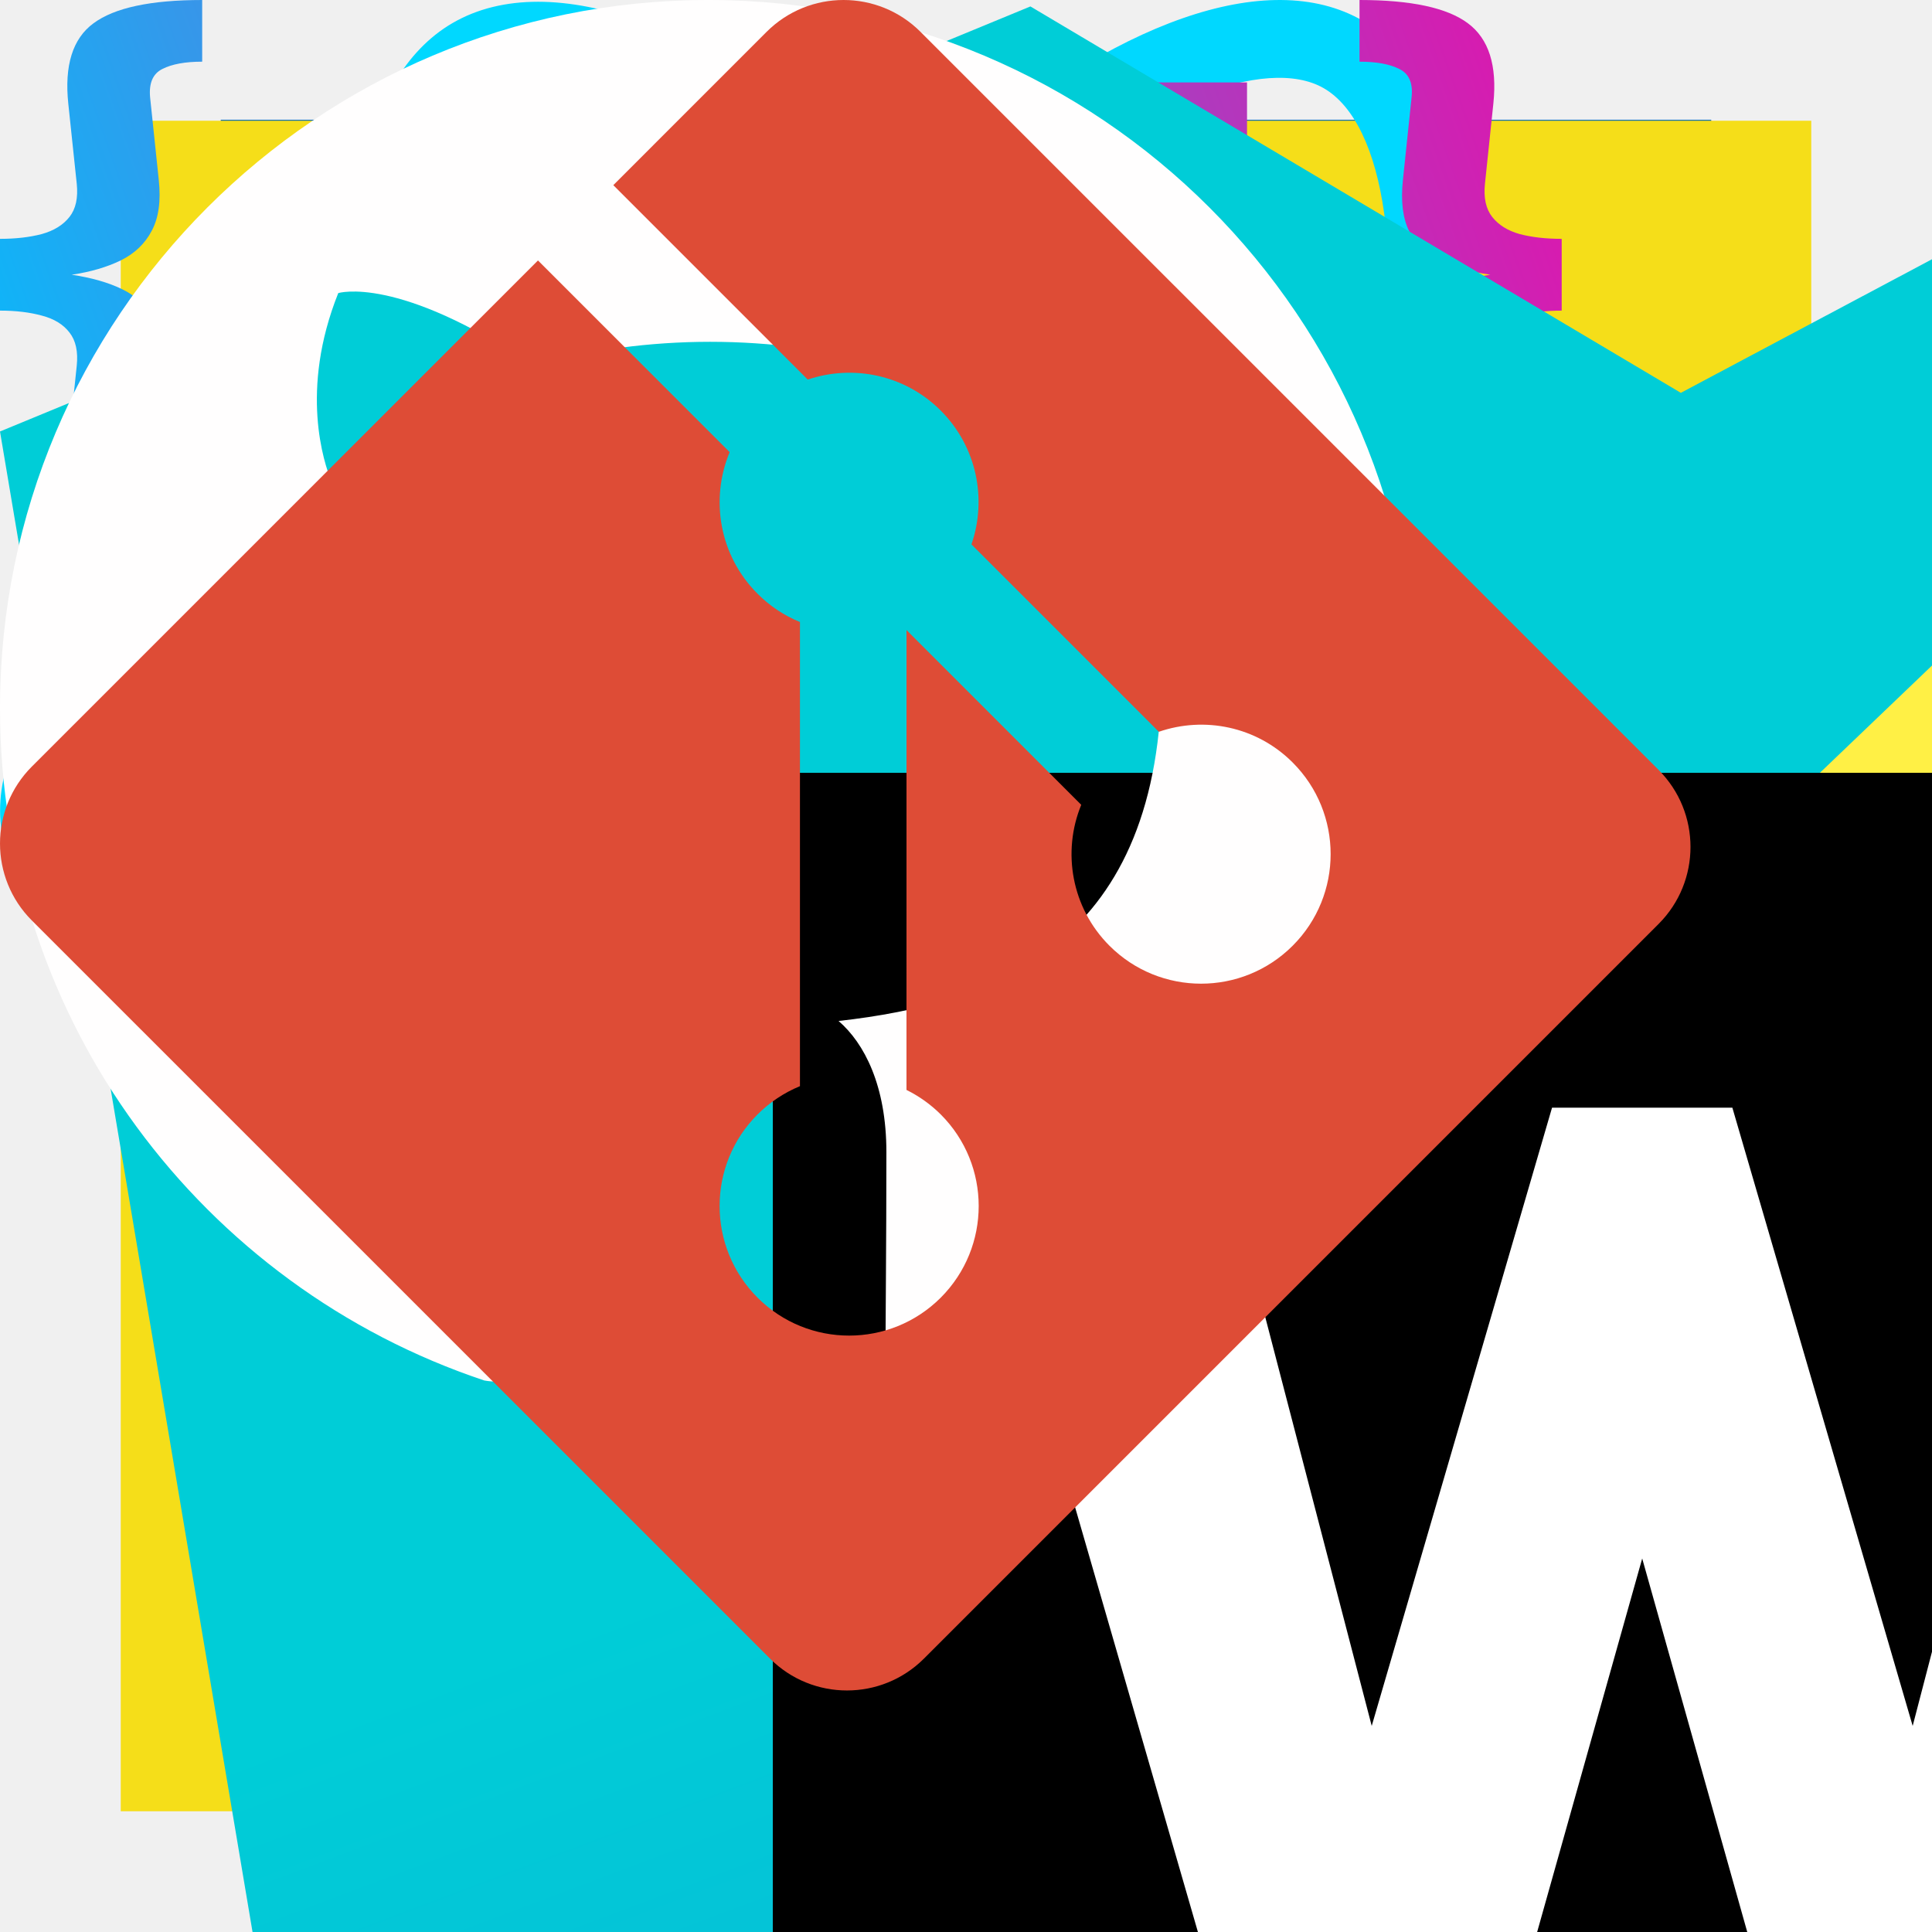
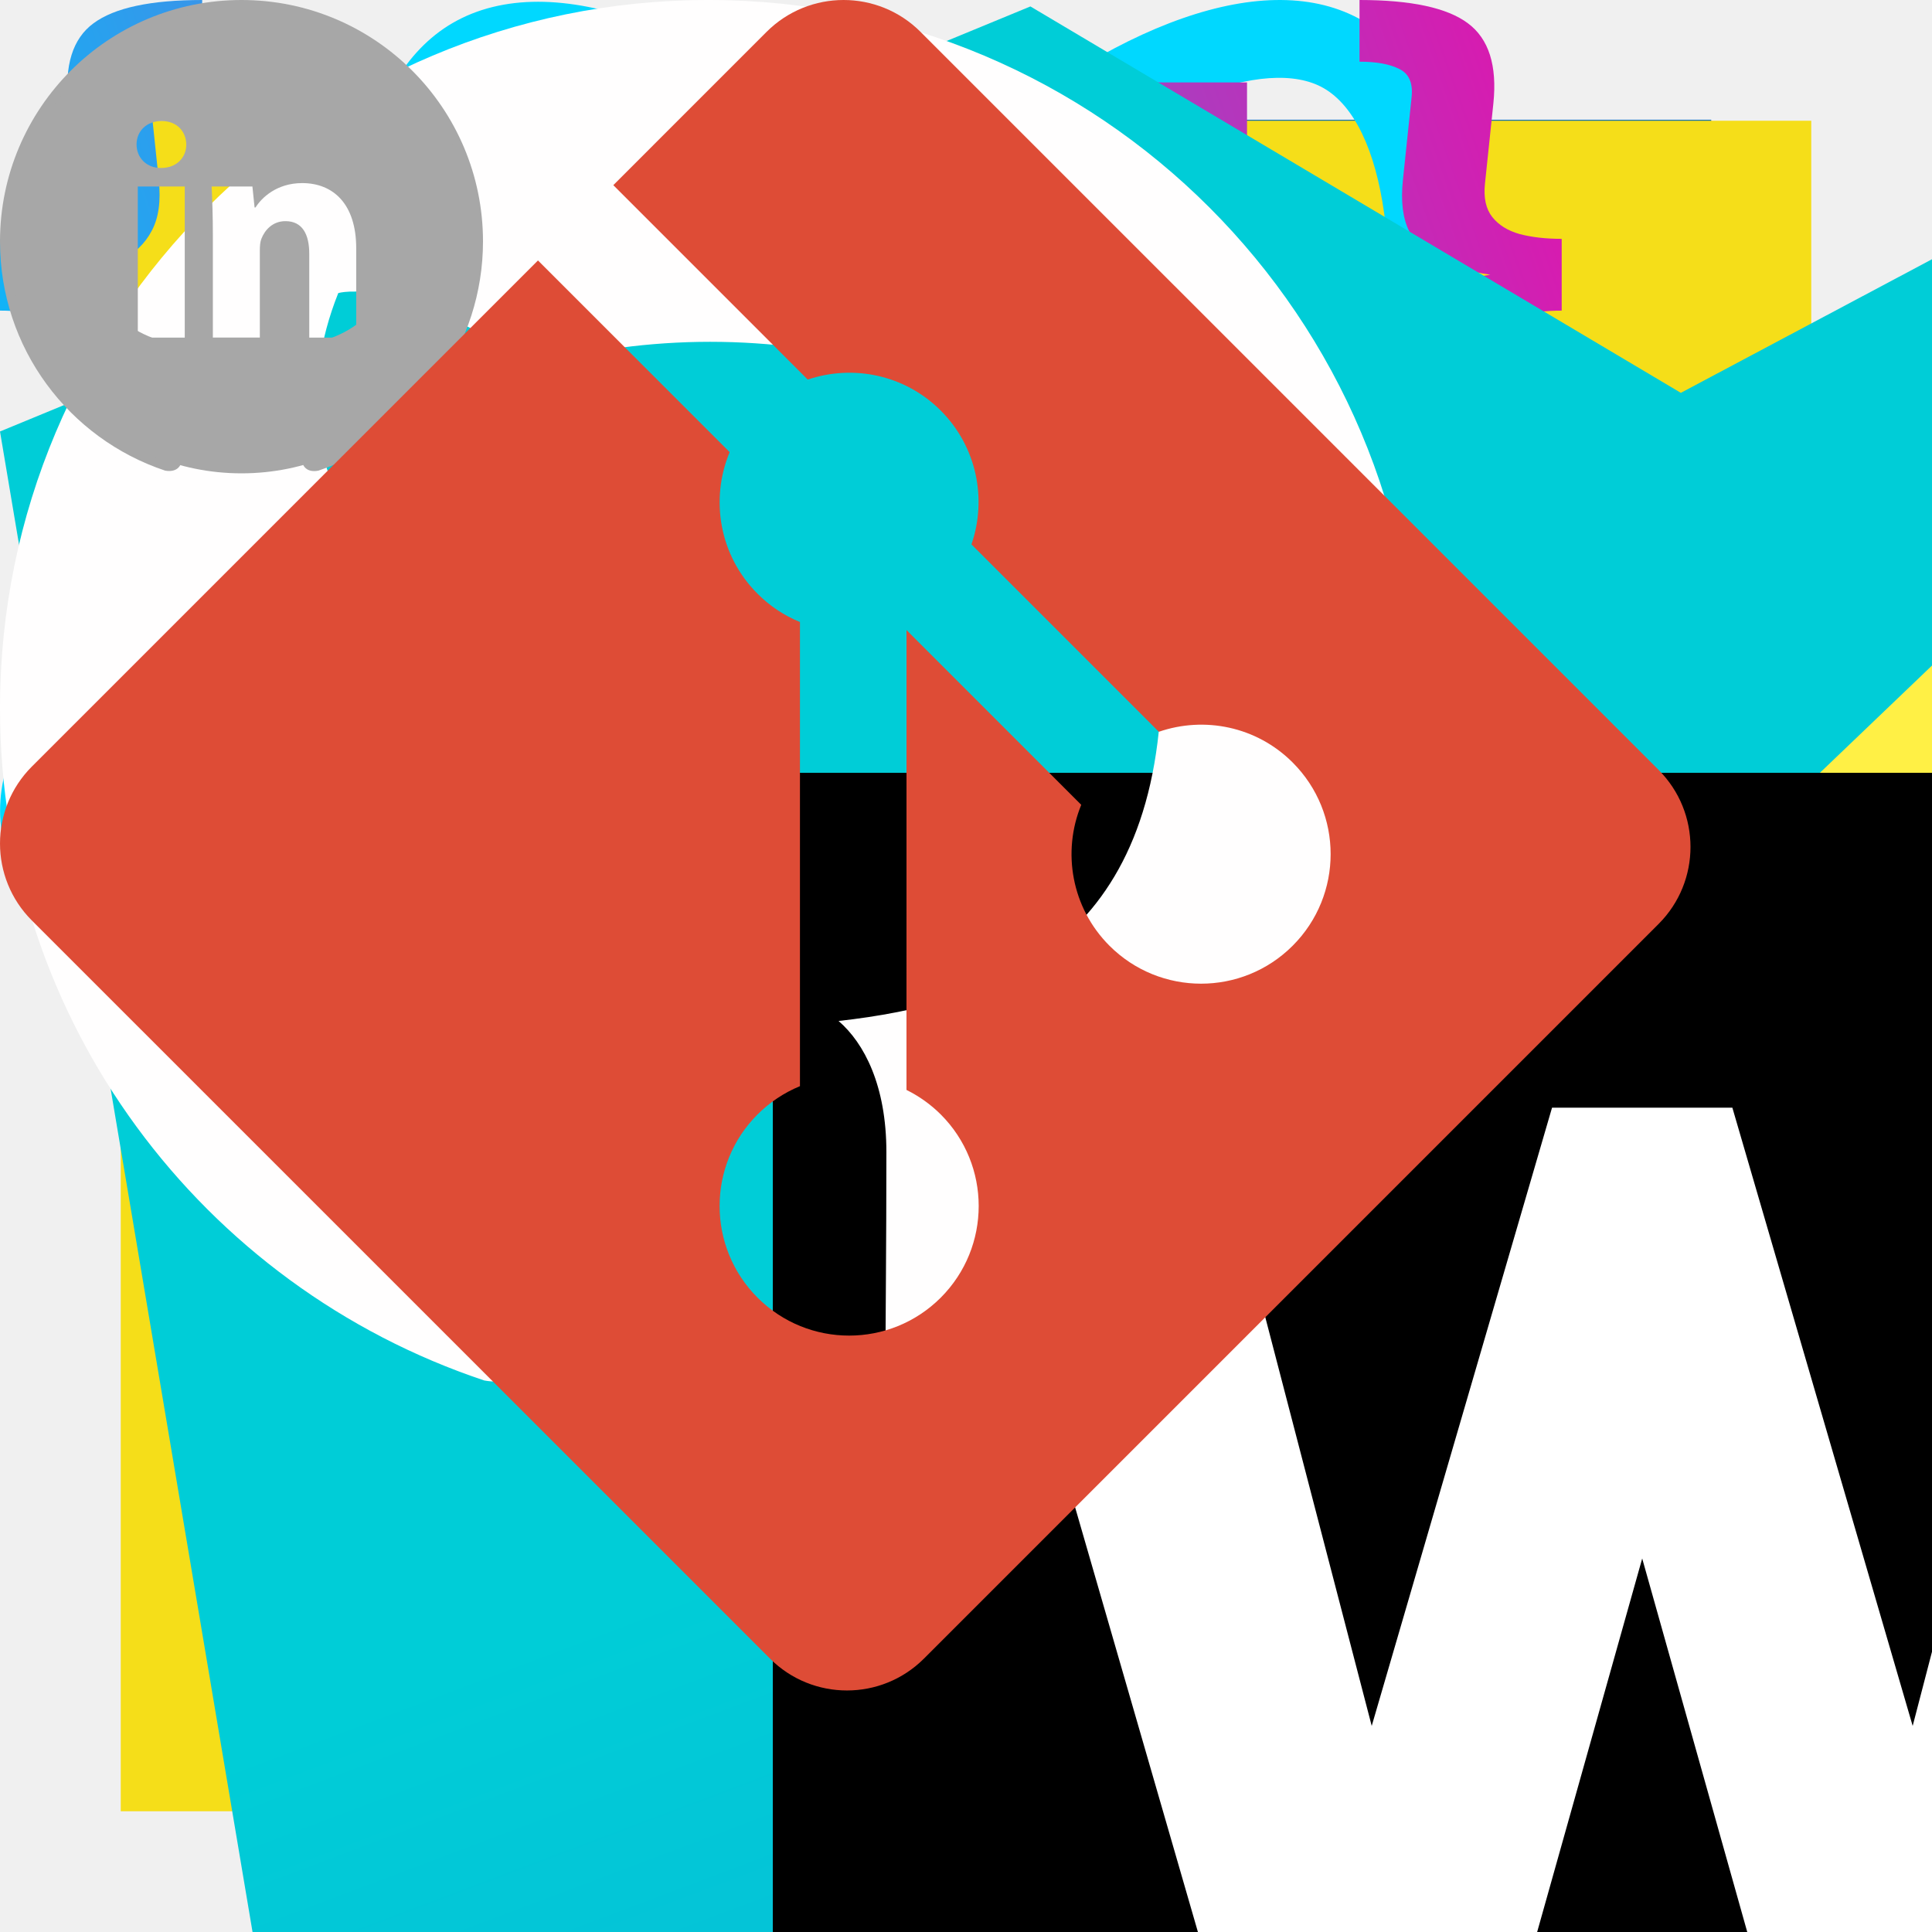
<svg xmlns="http://www.w3.org/2000/svg" width="120" height="120" viewBox="0 0 120 120" fill="none">
  <g id="html">
    <path d="M22.133 102.004L13.706 7.5H106.294L97.856 101.989L59.944 112.5L22.133 102.004Z" fill="#E44F26" />
    <path d="M60 104.468L90.638 95.974L97.845 15.229H60V104.468Z" fill="#F1662A" />
    <path d="M60 50.276H44.663L43.605 38.407H60V26.816H30.938L31.215 29.929L34.061 61.867H60V50.276ZM60 80.377L59.947 80.392L47.04 76.909L46.215 67.665H34.579L36.203 85.86L59.947 92.452L60 92.437V80.377Z" fill="#EBEBEB" />
    <path d="M59.959 50.276V61.867H74.231L72.889 76.901L59.959 80.389V92.449L83.722 85.86L83.895 83.902L86.618 53.389L86.903 50.276H59.959ZM59.959 26.816V38.407H87.956L88.189 35.805L88.718 29.929L88.995 26.816H59.959Z" fill="white" />
  </g>
  <g id="css">
    <path d="M22.133 101.154L13.71 7.438H106.29L97.856 101.139L59.944 111.562L22.133 101.154Z" fill="#1572B6" />
    <path d="M60 103.597L90.638 95.174L97.845 15.102H60V103.597Z" fill="#33A9DC" />
    <path d="M60 49.054H75.338L76.395 37.284H60V25.79H89.062L88.785 28.872L85.939 60.549H60V49.054Z" fill="white" />
    <path d="M60.071 78.904L60.019 78.919L47.111 75.461L46.286 66.294H34.65L36.274 84.341L60.015 90.879L60.071 90.864V78.904Z" fill="#EBEBEB" />
    <path d="M74.351 60.062L72.956 75.453L60.03 78.912V90.871L83.79 84.341L83.966 82.4L85.98 60.062H74.351Z" fill="white" />
    <path d="M60.041 25.79V37.284H32.044L31.811 34.7L31.282 28.872L31.005 25.79H60.041ZM60 49.054V60.549H47.254L47.021 57.964L46.496 52.137L46.219 49.054H60Z" fill="#EBEBEB" />
  </g>
  <g id="js">
    <path d="M7.5 7.5H112.5V112.5H7.5V7.5Z" fill="#F5DE19" />
    <path d="M78.034 89.531C78.928 91.349 80.318 92.876 82.043 93.938C83.768 94.999 85.758 95.552 87.784 95.531C91.871 95.531 94.485 93.487 94.485 90.656C94.485 87.281 91.8 86.074 87.3 84.105L84.832 83.047C77.707 80.014 72.983 76.215 72.983 68.183C72.983 60.784 78.608 55.148 87.431 55.148C90.288 54.941 93.142 55.581 95.637 56.986C98.132 58.391 100.159 60.499 101.464 63.049L93.75 67.98C93.248 66.716 92.373 65.635 91.242 64.879C90.111 64.124 88.776 63.73 87.416 63.75C86.823 63.691 86.224 63.755 85.657 63.94C85.09 64.125 84.567 64.427 84.123 64.824C83.679 65.222 83.323 65.709 83.077 66.252C82.831 66.795 82.701 67.384 82.695 67.98C82.695 70.939 84.529 72.139 88.763 73.98L91.23 75.037C99.615 78.634 104.355 82.297 104.355 90.536C104.355 99.42 97.376 104.287 88.005 104.287C84.354 104.52 80.713 103.691 77.522 101.901C74.332 100.11 71.727 97.434 70.024 94.196L78.034 89.531ZM43.178 90.386C44.726 93.135 46.136 95.46 49.526 95.46C52.766 95.46 54.814 94.192 54.814 89.261V55.71H64.68V89.392C64.68 99.608 58.68 104.257 49.946 104.257C46.859 104.426 43.793 103.657 41.151 102.051C38.51 100.444 36.416 98.076 35.145 95.257L43.178 90.386Z" fill="black" />
  </g>
  <g id="react">
    <g clip-path="url(#clip0_1_418)">
      <path d="M92.906 32.703C91.703 32.289 90.49 31.905 89.269 31.552C89.474 30.711 89.663 29.879 89.831 29.062C92.584 15.648 90.784 4.842 84.636 1.284C78.742 -2.127 69.102 1.429 59.366 9.933C58.406 10.773 57.468 11.637 56.552 12.524C55.939 11.934 55.315 11.355 54.68 10.789C44.477 1.696 34.249 -2.136 28.108 1.432C22.219 4.854 20.475 15.013 22.954 27.725C23.2 28.984 23.479 30.237 23.789 31.482C22.341 31.895 20.944 32.334 19.607 32.802C7.644 36.988 0.005 43.548 0.005 50.353C0.005 57.381 8.206 64.43 20.666 68.704C21.676 69.049 22.695 69.369 23.721 69.663C23.388 71.004 23.092 72.354 22.834 73.711C20.471 86.203 22.316 96.122 28.189 99.522C34.255 103.033 44.437 99.425 54.351 90.727C55.154 90.02 55.941 89.292 56.708 88.546C57.7 89.507 58.719 90.439 59.763 91.343C69.366 99.636 78.85 102.985 84.718 99.576C90.778 96.055 92.748 85.399 90.191 72.436C89.989 71.42 89.763 70.409 89.513 69.405C90.228 69.192 90.93 68.973 91.614 68.746C104.567 64.438 112.995 57.475 112.995 50.353C112.995 43.523 105.109 36.919 92.906 32.703ZM90.096 64.147C89.478 64.352 88.844 64.55 88.198 64.743C86.768 60.2 84.839 55.368 82.477 50.376C84.731 45.504 86.586 40.734 87.976 36.22C89.132 36.556 90.253 36.91 91.335 37.283C101.791 40.896 108.169 46.237 108.169 50.353C108.169 54.737 101.281 60.428 90.096 64.147ZM85.456 73.376C86.587 79.109 86.748 84.291 85.999 88.344C85.326 91.984 83.973 94.411 82.299 95.384C78.739 97.453 71.124 94.764 62.911 87.671C61.94 86.83 60.993 85.963 60.07 85.07C63.254 81.576 66.436 77.513 69.541 73.001C75.004 72.514 80.164 71.719 84.844 70.633C85.069 71.543 85.273 72.457 85.456 73.376ZM38.526 95.026C35.047 96.259 32.276 96.295 30.601 95.325C27.037 93.262 25.555 85.298 27.576 74.615C27.817 73.353 28.092 72.097 28.401 70.85C33.029 71.878 38.152 72.617 43.627 73.062C46.754 77.478 50.028 81.536 53.327 85.089C52.626 85.77 51.908 86.434 51.175 87.079C46.79 90.925 42.397 93.654 38.526 95.026ZM22.228 64.12C16.718 62.23 12.168 59.774 9.049 57.093C6.247 54.685 4.832 52.293 4.832 50.353C4.832 46.223 10.966 40.956 21.196 37.377C22.438 36.942 23.737 36.533 25.086 36.148C26.5 40.764 28.354 45.59 30.593 50.471C28.325 55.423 26.444 60.327 25.016 64.997C24.08 64.728 23.15 64.435 22.228 64.12ZM27.691 26.795C25.568 15.903 26.978 7.687 30.527 5.625C34.307 3.429 42.665 6.56 51.475 14.412C52.05 14.925 52.615 15.448 53.171 15.982C49.888 19.52 46.644 23.548 43.545 27.937C38.231 28.431 33.145 29.225 28.468 30.289C28.18 29.131 27.921 27.966 27.691 26.795V26.795ZM76.43 38.874C75.326 36.959 74.18 35.068 72.994 33.202C76.599 33.66 80.053 34.267 83.297 35.01C82.323 38.142 81.109 41.417 79.681 44.775C78.636 42.787 77.553 40.819 76.43 38.874ZM56.554 19.444C58.781 21.865 61.01 24.568 63.204 27.5C58.755 27.289 54.298 27.288 49.849 27.498C52.044 24.592 54.293 21.893 56.554 19.444ZM36.551 38.907C35.443 40.837 34.379 42.792 33.361 44.771C31.956 41.425 30.753 38.135 29.771 34.958C32.995 34.234 36.433 33.643 40.015 33.194C38.816 35.07 37.661 36.975 36.551 38.907V38.907ZM40.118 67.857C36.417 67.442 32.927 66.881 29.704 66.177C30.702 62.943 31.931 59.583 33.367 56.165C34.389 58.146 35.457 60.102 36.57 62.033C37.715 64.017 38.901 65.961 40.118 67.857ZM56.688 81.603C54.4 79.126 52.118 76.385 49.889 73.437C52.053 73.522 54.258 73.566 56.5 73.566C58.803 73.566 61.08 73.514 63.321 73.414C61.12 76.414 58.899 79.159 56.688 81.603ZM79.726 55.991C81.237 59.446 82.51 62.788 83.52 65.967C80.244 66.717 76.707 67.321 72.98 67.77C74.175 65.87 75.331 63.946 76.449 62C77.586 60.021 78.678 58.018 79.726 55.991ZM72.268 59.579C70.556 62.563 68.749 65.491 66.847 68.357C63.404 68.602 59.953 68.723 56.5 68.722C52.984 68.722 49.563 68.612 46.27 68.397C44.319 65.538 42.477 62.605 40.747 59.606H40.748C39.026 56.622 37.418 53.574 35.926 50.468C37.414 47.362 39.017 44.312 40.733 41.327L40.733 41.327C42.448 38.341 44.275 35.421 46.211 32.573C49.572 32.318 53.017 32.185 56.5 32.185H56.5C59.998 32.185 63.449 32.319 66.808 32.576C68.724 35.419 70.54 38.329 72.252 41.301C73.974 44.28 75.598 47.315 77.123 50.4C75.614 53.517 73.994 56.578 72.268 59.579ZM82.225 5.481C86.009 7.671 87.48 16.502 85.103 28.084C84.951 28.823 84.781 29.576 84.596 30.339C79.907 29.253 74.817 28.445 69.487 27.943C66.383 23.506 63.166 19.472 59.936 15.979C60.782 15.16 61.649 14.363 62.535 13.587C70.877 6.301 78.673 3.425 82.225 5.481ZM56.5 40.226C62.072 40.226 66.59 44.76 66.59 50.353C66.59 55.946 62.072 60.479 56.5 60.479C50.928 60.479 46.41 55.946 46.41 50.353C46.41 44.76 50.928 40.226 56.5 40.226Z" fill="#00D8FF" />
    </g>
    <defs>
      <clipPath id="clip0_1_418">
        <rect width="113" height="101" fill="white" />
      </clipPath>
    </defs>
  </g>
  <g id="logo">
    <g clip-path="url(#clip0_1_388)">
      <path d="M12.558 0V3.831C11.503 3.831 10.68 3.982 10.088 4.283C9.497 4.574 9.242 5.16 9.323 6.042L9.862 11.178C10.001 12.479 9.856 13.529 9.427 14.33C9.01 15.131 8.366 15.746 7.497 16.176C6.638 16.594 5.624 16.89 4.453 17.064C5.693 17.25 6.743 17.551 7.601 17.969C8.459 18.387 9.085 18.991 9.479 19.78C9.874 20.57 10.001 21.626 9.862 22.949L9.323 28.086C9.242 28.968 9.497 29.554 10.088 29.844C10.68 30.146 11.503 30.297 12.558 30.297V34.128C9.358 34.128 7.108 33.64 5.809 32.665C4.522 31.702 4 30.047 4.244 27.703L4.766 22.723C4.859 21.841 4.708 21.15 4.314 20.651C3.931 20.152 3.363 19.803 2.609 19.606C1.855 19.397 0.986 19.293 0 19.293V14.835C0.974 14.835 1.838 14.736 2.592 14.539C3.345 14.33 3.919 13.976 4.314 13.477C4.708 12.978 4.859 12.287 4.766 11.405L4.244 6.46C3.989 4.069 4.511 2.397 5.809 1.445C7.108 0.482 9.358 0 12.558 0Z" fill="url(#paint0_linear_1_388)" />
      <path d="M27.633 4.51C30.509 4.51 32.677 5.624 34.138 7.853C35.611 10.07 36.347 13.164 36.347 17.134C36.347 21.115 35.611 24.232 34.138 26.484C32.677 28.724 30.509 29.844 27.633 29.844C24.734 29.844 22.554 28.724 21.093 26.484C19.644 24.232 18.919 21.115 18.919 17.134C18.919 13.164 19.644 10.07 21.093 7.853C22.554 5.624 24.734 4.51 27.633 4.51ZM27.633 8.497C26.404 8.497 25.505 9.159 24.937 10.482C24.369 11.794 24.085 14.011 24.085 17.134C24.085 18.155 24.102 19.066 24.137 19.867C24.172 20.657 24.224 21.359 24.294 21.974L30.172 9.664C29.894 9.223 29.546 8.921 29.129 8.758C28.723 8.584 28.224 8.497 27.633 8.497ZM31.146 17.134C31.146 15.799 31.117 14.673 31.059 13.755L25.511 25.23C25.766 25.474 26.068 25.642 26.415 25.735C26.775 25.828 27.181 25.874 27.633 25.874C28.456 25.874 29.123 25.596 29.633 25.039C30.155 24.482 30.538 23.564 30.781 22.288C31.025 20.999 31.146 19.281 31.146 17.134Z" fill="url(#paint1_linear_1_388)" />
      <path d="M48.5 4.51C51.376 4.51 53.544 5.624 55.005 7.853C56.478 10.07 57.214 13.164 57.214 17.134C57.214 21.115 56.478 24.232 55.005 26.484C53.544 28.724 51.376 29.844 48.5 29.844C45.601 29.844 43.421 28.724 41.96 26.484C40.511 24.232 39.786 21.115 39.786 17.134C39.786 13.164 40.511 10.07 41.96 7.853C43.421 5.624 45.601 4.51 48.5 4.51ZM48.5 8.497C47.271 8.497 46.372 9.159 45.804 10.482C45.236 11.794 44.952 14.011 44.952 17.134C44.952 18.155 44.969 19.066 45.004 19.867C45.039 20.657 45.091 21.359 45.16 21.974L51.039 9.664C50.761 9.223 50.413 8.921 49.996 8.758C49.59 8.584 49.091 8.497 48.5 8.497ZM52.014 17.134C52.014 15.799 51.985 14.673 51.927 13.755L46.378 25.23C46.633 25.474 46.935 25.642 47.282 25.735C47.642 25.828 48.048 25.874 48.5 25.874C49.323 25.874 49.99 25.596 50.5 25.039C51.022 24.482 51.405 23.564 51.648 22.288C51.892 20.999 52.014 19.281 52.014 17.134Z" fill="url(#paint2_linear_1_388)" />
      <path d="M68.115 29.809L62.897 28.19L71.889 9.263H61.296V5.119H77.455V8.845L68.115 29.809Z" fill="url(#paint3_linear_1_388)" />
      <path d="M84.442 0C87.642 0 89.886 0.482 91.173 1.445C92.472 2.409 92.999 4.069 92.756 6.425L92.234 11.405C92.141 12.287 92.292 12.978 92.686 13.477C93.081 13.976 93.649 14.33 94.391 14.539C95.145 14.736 96.014 14.835 97 14.835V19.293C96.026 19.293 95.162 19.397 94.408 19.606C93.655 19.803 93.081 20.152 92.686 20.651C92.292 21.15 92.141 21.841 92.234 22.723L92.756 27.668C93.023 30.047 92.501 31.719 91.191 32.682C89.892 33.646 87.642 34.128 84.442 34.128V30.297C85.509 30.297 86.338 30.146 86.929 29.844C87.521 29.554 87.77 28.968 87.677 28.086L87.138 22.949C86.999 21.637 87.138 20.587 87.555 19.798C87.984 18.997 88.634 18.387 89.504 17.969C90.373 17.54 91.394 17.238 92.565 17.064C91.324 16.878 90.269 16.576 89.399 16.158C88.541 15.741 87.915 15.137 87.521 14.348C87.126 13.547 86.999 12.49 87.138 11.178L87.677 6.042C87.77 5.16 87.515 4.574 86.912 4.283C86.32 3.982 85.497 3.831 84.442 3.831V0Z" fill="url(#paint4_linear_1_388)" />
      <path d="M12.274 42.162C13.242 42.162 14.021 42.402 14.612 42.883C15.204 43.364 15.635 44.043 15.906 44.92C16.184 45.798 16.324 46.839 16.324 48.044C16.324 49.186 16.157 50.206 15.823 51.105C15.489 51.996 15.005 52.7 14.372 53.215C13.739 53.724 12.97 53.978 12.066 53.978C10.987 53.978 10.111 53.591 9.436 52.818V57.906L6.138 58.251V42.528H9.06L9.206 43.771C9.659 43.193 10.152 42.782 10.688 42.538C11.224 42.288 11.753 42.162 12.274 42.162ZM11.252 44.596C10.869 44.596 10.532 44.711 10.239 44.941C9.947 45.171 9.679 45.484 9.436 45.881V50.562C9.665 50.903 9.905 51.154 10.156 51.314C10.413 51.474 10.716 51.554 11.064 51.554C11.648 51.554 12.104 51.289 12.431 50.76C12.758 50.224 12.921 49.333 12.921 48.086C12.921 47.166 12.855 46.456 12.723 45.955C12.591 45.446 12.4 45.094 12.149 44.899C11.899 44.697 11.6 44.596 11.252 44.596Z" fill="url(#paint5_linear_1_388)" />
      <path d="M27.988 50.426C27.988 50.844 28.044 51.147 28.155 51.335C28.273 51.523 28.461 51.666 28.719 51.763L28.04 53.936C27.386 53.873 26.833 53.731 26.381 53.508C25.936 53.278 25.584 52.933 25.327 52.474C24.903 52.982 24.36 53.361 23.699 53.612C23.038 53.856 22.363 53.978 21.674 53.978C20.533 53.978 19.622 53.654 18.94 53.006C18.265 52.352 17.928 51.512 17.928 50.489C17.928 49.284 18.398 48.354 19.337 47.699C20.283 47.044 21.612 46.717 23.323 46.717H24.816V46.299C24.816 45.164 24.085 44.596 22.624 44.596C22.269 44.596 21.814 44.649 21.257 44.753C20.7 44.85 20.144 44.993 19.587 45.181L18.825 42.987C19.542 42.716 20.286 42.51 21.059 42.371C21.838 42.232 22.534 42.162 23.146 42.162C24.795 42.162 26.012 42.5 26.798 43.175C27.592 43.844 27.988 44.812 27.988 46.08V50.426ZM22.812 51.617C23.167 51.617 23.539 51.512 23.929 51.303C24.318 51.088 24.614 50.785 24.816 50.395V48.598H24.002C23.083 48.598 22.408 48.74 21.977 49.026C21.546 49.304 21.33 49.715 21.33 50.259C21.33 50.684 21.459 51.018 21.716 51.262C21.98 51.498 22.346 51.617 22.812 51.617Z" fill="url(#paint6_linear_1_388)" />
      <path d="M41.635 42.528L37.941 53.623H34.059L30.323 42.528H33.881L36.042 51.094L38.296 42.528H41.635Z" fill="url(#paint7_linear_1_388)" />
      <path d="M53.029 50.426C53.029 50.844 53.084 51.147 53.196 51.335C53.314 51.523 53.502 51.666 53.759 51.763L53.081 53.936C52.427 53.873 51.874 53.731 51.421 53.508C50.976 53.278 50.625 52.933 50.367 52.474C49.943 52.982 49.4 53.361 48.739 53.612C48.078 53.856 47.404 53.978 46.715 53.978C45.574 53.978 44.662 53.654 43.98 53.006C43.306 52.352 42.968 51.512 42.968 50.489C42.968 49.284 43.438 48.354 44.377 47.699C45.323 47.044 46.652 46.717 48.364 46.717H49.856V46.299C49.856 45.164 49.125 44.596 47.664 44.596C47.31 44.596 46.854 44.649 46.297 44.753C45.741 44.85 45.184 44.993 44.627 45.181L43.866 42.987C44.582 42.716 45.327 42.51 46.099 42.371C46.878 42.232 47.574 42.162 48.186 42.162C49.835 42.162 51.053 42.5 51.839 43.175C52.632 43.844 53.029 44.812 53.029 46.08V50.426ZM47.852 51.617C48.207 51.617 48.579 51.512 48.969 51.303C49.358 51.088 49.654 50.785 49.856 50.395V48.598H49.042C48.123 48.598 47.449 48.74 47.017 49.026C46.586 49.304 46.37 49.715 46.37 50.259C46.37 50.684 46.499 51.018 46.756 51.262C47.021 51.498 47.386 51.617 47.852 51.617Z" fill="url(#paint8_linear_1_388)" />
      <path d="M56.219 53.623V42.528H59.099L59.329 43.813C59.823 43.256 60.345 42.841 60.894 42.57C61.444 42.298 62.07 42.162 62.773 42.162C63.719 42.162 64.463 42.451 65.006 43.029C65.549 43.607 65.82 44.422 65.82 45.474V53.623H62.522V46.425C62.522 45.742 62.446 45.269 62.293 45.004C62.147 44.732 61.868 44.596 61.458 44.596C61.11 44.596 60.776 44.708 60.456 44.931C60.143 45.154 59.83 45.463 59.517 45.86V53.623H56.219Z" fill="url(#paint9_linear_1_388)" />
      <path d="M76.931 42.162C77.717 42.162 78.299 42.42 78.674 42.935C79.057 43.444 79.248 44.269 79.248 45.411V53.623H76.42V45.787C76.42 45.397 76.382 45.122 76.305 44.962C76.236 44.802 76.089 44.722 75.867 44.722C75.693 44.722 75.512 44.774 75.324 44.878C75.143 44.976 74.942 45.164 74.719 45.443V53.623H72.402V45.787C72.402 45.397 72.364 45.122 72.287 44.962C72.218 44.802 72.072 44.722 71.849 44.722C71.675 44.722 71.494 44.774 71.306 44.878C71.125 44.976 70.924 45.164 70.701 45.443V53.623H67.831V42.528H70.252L70.471 43.604C70.819 43.13 71.171 42.772 71.525 42.528C71.88 42.284 72.301 42.162 72.788 42.162C73.206 42.162 73.56 42.27 73.853 42.486C74.152 42.695 74.364 43.026 74.489 43.478C74.823 43.088 75.192 42.772 75.596 42.528C75.999 42.284 76.444 42.162 76.931 42.162Z" fill="url(#paint10_linear_1_388)" />
      <path d="M91.1 40.752L91.873 43.175C91.483 43.328 91.027 43.44 90.506 43.51C89.984 43.579 89.375 43.614 88.679 43.614C89.375 43.913 89.904 44.286 90.266 44.732C90.634 45.171 90.819 45.749 90.819 46.466C90.819 47.183 90.627 47.824 90.245 48.388C89.862 48.946 89.32 49.384 88.617 49.705C87.914 50.025 87.083 50.185 86.123 50.185C85.663 50.185 85.235 50.144 84.839 50.06C84.721 50.123 84.63 50.213 84.568 50.332C84.505 50.45 84.474 50.572 84.474 50.697C84.474 50.871 84.543 51.028 84.682 51.167C84.829 51.307 85.166 51.376 85.695 51.376H87.51C88.373 51.376 89.118 51.516 89.744 51.794C90.377 52.073 90.867 52.452 91.215 52.933C91.563 53.413 91.737 53.964 91.737 54.584C91.737 55.719 91.24 56.614 90.245 57.269C89.25 57.923 87.771 58.251 85.809 58.251C84.39 58.251 83.291 58.104 82.512 57.812C81.739 57.526 81.2 57.115 80.894 56.579C80.595 56.05 80.445 55.419 80.445 54.688H83.367C83.367 55.008 83.43 55.27 83.555 55.472C83.687 55.681 83.934 55.834 84.296 55.931C84.665 56.029 85.197 56.078 85.893 56.078C86.596 56.078 87.131 56.022 87.5 55.91C87.869 55.799 88.119 55.646 88.251 55.451C88.391 55.263 88.46 55.05 88.46 54.813C88.46 54.486 88.331 54.221 88.074 54.02C87.817 53.818 87.41 53.717 86.853 53.717H85.089C83.893 53.717 83.023 53.497 82.48 53.058C81.938 52.613 81.666 52.094 81.666 51.502C81.666 51.091 81.774 50.701 81.99 50.332C82.212 49.962 82.522 49.653 82.919 49.402C82.209 49.026 81.701 48.583 81.395 48.075C81.089 47.56 80.936 46.943 80.936 46.226C80.936 45.39 81.148 44.673 81.572 44.074C81.997 43.468 82.581 43.001 83.326 42.674C84.077 42.346 84.933 42.183 85.893 42.183C86.721 42.197 87.441 42.141 88.053 42.016C88.665 41.883 89.215 41.706 89.702 41.483C90.189 41.253 90.655 41.009 91.1 40.752ZM85.976 44.324C85.455 44.324 85.041 44.492 84.734 44.826C84.428 45.153 84.275 45.606 84.275 46.184C84.275 46.797 84.432 47.267 84.745 47.594C85.058 47.922 85.469 48.085 85.976 48.085C87.103 48.085 87.667 47.438 87.667 46.142C87.667 44.93 87.103 44.324 85.976 44.324Z" fill="url(#paint11_linear_1_388)" />
    </g>
    <defs>
      <linearGradient id="paint0_linear_1_388" x1="-2.05" y1="36.755" x2="99.972" y2="0.68" gradientUnits="userSpaceOnUse">
        <stop stop-color="#00C0FD" />
        <stop offset="1" stop-color="#E70FAA" />
      </linearGradient>
      <linearGradient id="paint1_linear_1_388" x1="-2.05" y1="36.755" x2="99.972" y2="0.68" gradientUnits="userSpaceOnUse">
        <stop stop-color="#00C0FD" />
        <stop offset="1" stop-color="#E70FAA" />
      </linearGradient>
      <linearGradient id="paint2_linear_1_388" x1="-2.05" y1="36.755" x2="99.972" y2="0.68" gradientUnits="userSpaceOnUse">
        <stop stop-color="#00C0FD" />
        <stop offset="1" stop-color="#E70FAA" />
      </linearGradient>
      <linearGradient id="paint3_linear_1_388" x1="-2.05" y1="36.755" x2="99.972" y2="0.68" gradientUnits="userSpaceOnUse">
        <stop stop-color="#00C0FD" />
        <stop offset="1" stop-color="#E70FAA" />
      </linearGradient>
      <linearGradient id="paint4_linear_1_388" x1="-2.05" y1="36.755" x2="99.972" y2="0.68" gradientUnits="userSpaceOnUse">
        <stop stop-color="#00C0FD" />
        <stop offset="1" stop-color="#E70FAA" />
      </linearGradient>
      <linearGradient id="paint5_linear_1_388" x1="-0.244" y1="59.346" x2="93.638" y2="39.507" gradientUnits="userSpaceOnUse">
        <stop stop-color="#13B0F5" />
        <stop offset="1" stop-color="#CA24B4" />
      </linearGradient>
      <linearGradient id="paint6_linear_1_388" x1="-0.244" y1="59.346" x2="93.638" y2="39.507" gradientUnits="userSpaceOnUse">
        <stop stop-color="#13B0F5" />
        <stop offset="1" stop-color="#CA24B4" />
      </linearGradient>
      <linearGradient id="paint7_linear_1_388" x1="-0.244" y1="59.346" x2="93.638" y2="39.507" gradientUnits="userSpaceOnUse">
        <stop stop-color="#13B0F5" />
        <stop offset="1" stop-color="#CA24B4" />
      </linearGradient>
      <linearGradient id="paint8_linear_1_388" x1="-0.244" y1="59.346" x2="93.638" y2="39.507" gradientUnits="userSpaceOnUse">
        <stop stop-color="#13B0F5" />
        <stop offset="1" stop-color="#CA24B4" />
      </linearGradient>
      <linearGradient id="paint9_linear_1_388" x1="-0.244" y1="59.346" x2="93.638" y2="39.507" gradientUnits="userSpaceOnUse">
        <stop stop-color="#13B0F5" />
        <stop offset="1" stop-color="#CA24B4" />
      </linearGradient>
      <linearGradient id="paint10_linear_1_388" x1="-0.244" y1="59.346" x2="93.638" y2="39.507" gradientUnits="userSpaceOnUse">
        <stop stop-color="#13B0F5" />
        <stop offset="1" stop-color="#CA24B4" />
      </linearGradient>
      <linearGradient id="paint11_linear_1_388" x1="-0.244" y1="59.345" x2="93.638" y2="39.507" gradientUnits="userSpaceOnUse">
        <stop stop-color="#13B0F5" />
        <stop offset="1" stop-color="#CA24B4" />
      </linearGradient>
      <clipPath id="clip0_1_388">
        <rect width="97" height="59" fill="white" />
      </clipPath>
    </defs>
  </g>
  <g id="webstorm">
    <defs>
      <linearGradient x1="41.703%" y1="1.925%" x2="71.876%" y2="95.235%" id="linearGradient-1">
        <stop stop-color="#00CDD7" offset="28%">

        </stop>
        <stop stop-color="#2086D7" offset="94%">

        </stop>
      </linearGradient>
      <linearGradient x1="22.489%" y1="15.127%" x2="82.877%" y2="84.763%" id="linearGradient-2">
        <stop stop-color="#FFF045" offset="14%">

        </stop>
        <stop stop-color="#00CDD7" offset="37%">

        </stop>
      </linearGradient>
      <linearGradient x1="11171%" y1="-27691.798%" x2="11907%" y2="-28759.626%" id="linearGradient-3">
        <stop stop-color="#00CDD7" offset="28%">

        </stop>
        <stop stop-color="#2086D7" offset="94%">

        </stop>
      </linearGradient>
    </defs>
    <g>
      <polygon fill="url(#linearGradient-1)" points="34.4 231.2 0 26.8 64 0.4 104.4 24.4 142 4.4 219.6 34.4 176 256">

        </polygon>
      <polygon fill="url(#linearGradient-2)" points="256 86.8 222.8 5.2 163.2 0 70.4 88.8 95.2 203.6 142 236 256 168.4 228 116">

        </polygon>
      <polygon fill="url(#linearGradient-3)" points="204.8 74.4 228 116 256 86.8 235.6 36">

        </polygon>
      <rect fill="#000000" x="48" y="48" width="160" height="160">

        </rect>
      <path d="M63.2,178 L123.2,178 L123.2,188 L63.2,188 L63.2,178 Z M141.6,125.6 L150,115.2 C156,120 162,123.2 169.6,123.2 C175.6,123.2 179.2,120.8 179.2,116.8 C179.2,113.2 176.8,111.2 166,108.4 C152.8,104.8 144.4,101.2 144.4,88 L144.4,87.6 C144.4,75.6 154,67.6 167.2,67.6 C176.049,67.563 184.649,70.524 191.6,76 L184,87.2 C179.171,83.426 173.316,81.196 167.2,80.8 C162,80.8 158.8,83.2 158.8,86.8 C158.8,91.2 161.6,92.8 172.8,95.6 C186,99.2 193.6,104 193.6,115.6 C193.6,128.8 183.6,136.4 169.6,136.4 C159.324,136.022 149.468,132.221 141.6,125.6 Z M128.8,68.8 L118.8,107.2 L107.6,68.8 L96.4,68.8 L85.2,107.2 L75.2,68.8 L59.6,68.8 L78.8,135.2 L91.2,135.2 L102,96.8 L112.8,135.2 L125.2,135.2 L144.4,68.8 L128.8,68.8 Z" fill="#FFFFFF">

        </path>
    </g>
  </g>
  <g id="github">
    <path fill-rule="evenodd" clip-rule="evenodd" d="M44 0C19.69 0 0 19.69 0 44C0 63.47 12.595 79.915 30.085 85.745C32.285 86.13 33.11 84.81 33.11 83.655C33.11 82.61 33.055 79.145 33.055 75.46C22 77.495 19.14 72.765 18.26 70.29C17.765 69.025 15.62 65.12 13.75 64.075C12.21 63.25 10.01 61.215 13.695 61.16C17.16 61.105 19.635 64.35 20.46 65.67C24.42 72.325 30.745 70.455 33.275 69.3C33.66 66.44 34.815 64.515 36.08 63.415C26.29 62.315 16.06 58.52 16.06 41.69C16.06 36.905 17.765 32.945 20.57 29.865C20.13 28.765 18.59 24.255 21.01 18.205C21.01 18.205 24.695 17.05 33.11 22.715C36.63 21.725 40.37 21.23 44.11 21.23C47.85 21.23 51.59 21.725 55.11 22.715C63.525 16.995 67.21 18.205 67.21 18.205C69.63 24.255 68.09 28.765 67.65 29.865C70.455 32.945 72.16 36.85 72.16 41.69C72.16 58.575 61.875 62.315 52.085 63.415C53.68 64.79 55.055 67.43 55.055 71.555C55.055 77.44 55 82.17 55 83.655C55 84.81 55.825 86.185 58.025 85.745C66.76 82.796 74.35 77.182 79.727 69.694C85.104 62.205 87.997 53.219 88 44C88 19.69 68.31 0 44 0Z" fill="#FFFEFE" />
  </g>
+   <g id="git-mini">
+     <path fill-rule="evenodd" clip-rule="evenodd" d="M15 0C6.713 0 0 6.713 0 15C0 21.637 4.294 27.244 10.256 29.231C11.006 29.363 11.287 28.913 11.287 28.519C11.287 28.163 11.269 26.981 11.269 25.725C7.5 26.419 6.525 24.806 6.225 23.962C6.056 23.531 5.325 22.2 4.688 21.844C4.162 21.562 3.413 20.869 4.669 20.85C5.85 20.831 6.694 21.938 6.975 22.387C8.325 24.656 10.481 24.019 11.344 23.625C11.475 22.65 11.869 21.994 12.3 21.619C8.963 21.244 5.475 19.95 5.475 14.213C5.475 12.581 6.056 11.231 7.013 10.181C6.862 9.806 6.338 8.269 7.162 6.206C7.162 6.206 8.419 5.812 11.287 7.744C12.488 7.406 13.762 7.237 15.037 7.237C16.312 7.237 17.587 7.406 18.788 7.744C21.656 5.794 22.913 6.206 22.913 6.206C23.738 8.269 23.212 9.806 23.062 10.181C24.019 11.231 24.6 12.562 24.6 14.213C24.6 19.969 21.094 21.244 17.756 21.619C18.3 22.087 18.769 22.988 18.769 24.394C18.769 26.4 18.75 28.012 18.75 28.519C18.75 28.913 19.031 29.381 19.781 29.231C22.759 28.226 25.346 26.312 27.18 23.759C29.013 21.206 29.999 18.143 30 15C30 6.713 23.288 0 15 0Z" fill="#A7A7A7" />
+   </g>
+   <g id="linkedin">
+     <path d="M15 0.6C7.047 0.6 0.6 7.047 0.6 15C0.6 22.953 7.047 29.4 15 29.4C22.953 29.4 29.4 22.953 29.4 15C29.4 7.047 22.953 0.6 15 0.6ZM11.475 20.969H8.559V11.585H11.475V20.969ZM9.999 10.433C9.078 10.433 8.482 9.78 8.482 8.973C8.482 8.15 9.096 7.517 10.037 7.517C10.977 7.517 11.553 8.15 11.571 8.973C11.571 9.78 10.977 10.433 9.999 10.433ZM22.125 20.969H19.209V15.768C19.209 14.558 18.786 13.736 17.732 13.736C16.926 13.736 16.448 14.292 16.236 14.828C16.158 15.018 16.139 15.288 16.139 15.557V20.967H13.221V14.577C13.221 13.406 13.184 12.426 13.145 11.583H15.678L15.812 12.887H15.87C16.254 12.275 17.195 11.372 18.768 11.372C20.686 11.372 22.125 12.657 22.125 15.42V20.969Z" fill="#A7A7A7" />
+   </g>
  <g id="git">
    <path d="M103.02 47.822L57.176 1.98C54.537 -0.66 50.255 -0.66 47.613 1.98L38.094 11.5L50.17 23.576C52.976 22.628 56.194 23.264 58.431 25.501C60.679 27.753 61.311 30.998 60.339 33.813L71.978 45.452C74.793 44.482 78.042 45.109 80.291 47.362C83.434 50.504 83.434 55.596 80.291 58.74C77.147 61.884 72.055 61.884 68.909 58.74C66.545 56.373 65.961 52.901 67.158 49.989L56.305 39.135L56.303 67.697C57.09 68.086 57.809 68.6 58.431 69.219C61.574 72.361 61.574 77.453 58.431 80.6C55.287 83.742 50.193 83.742 47.053 80.6C43.91 77.453 43.91 72.361 47.053 69.219C47.807 68.466 48.702 67.869 49.687 67.463V38.635C48.7 38.232 47.805 37.635 47.053 36.879C44.672 34.501 44.1 31.007 45.32 28.083L33.415 16.177L1.981 47.61C-0.66 50.252 -0.66 54.535 1.981 57.175L47.826 103.018C50.465 105.658 54.746 105.658 57.389 103.018L103.019 57.388C105.66 54.747 105.66 50.462 103.019 47.822" fill="#DE4C36" />
  </g>
</svg>
